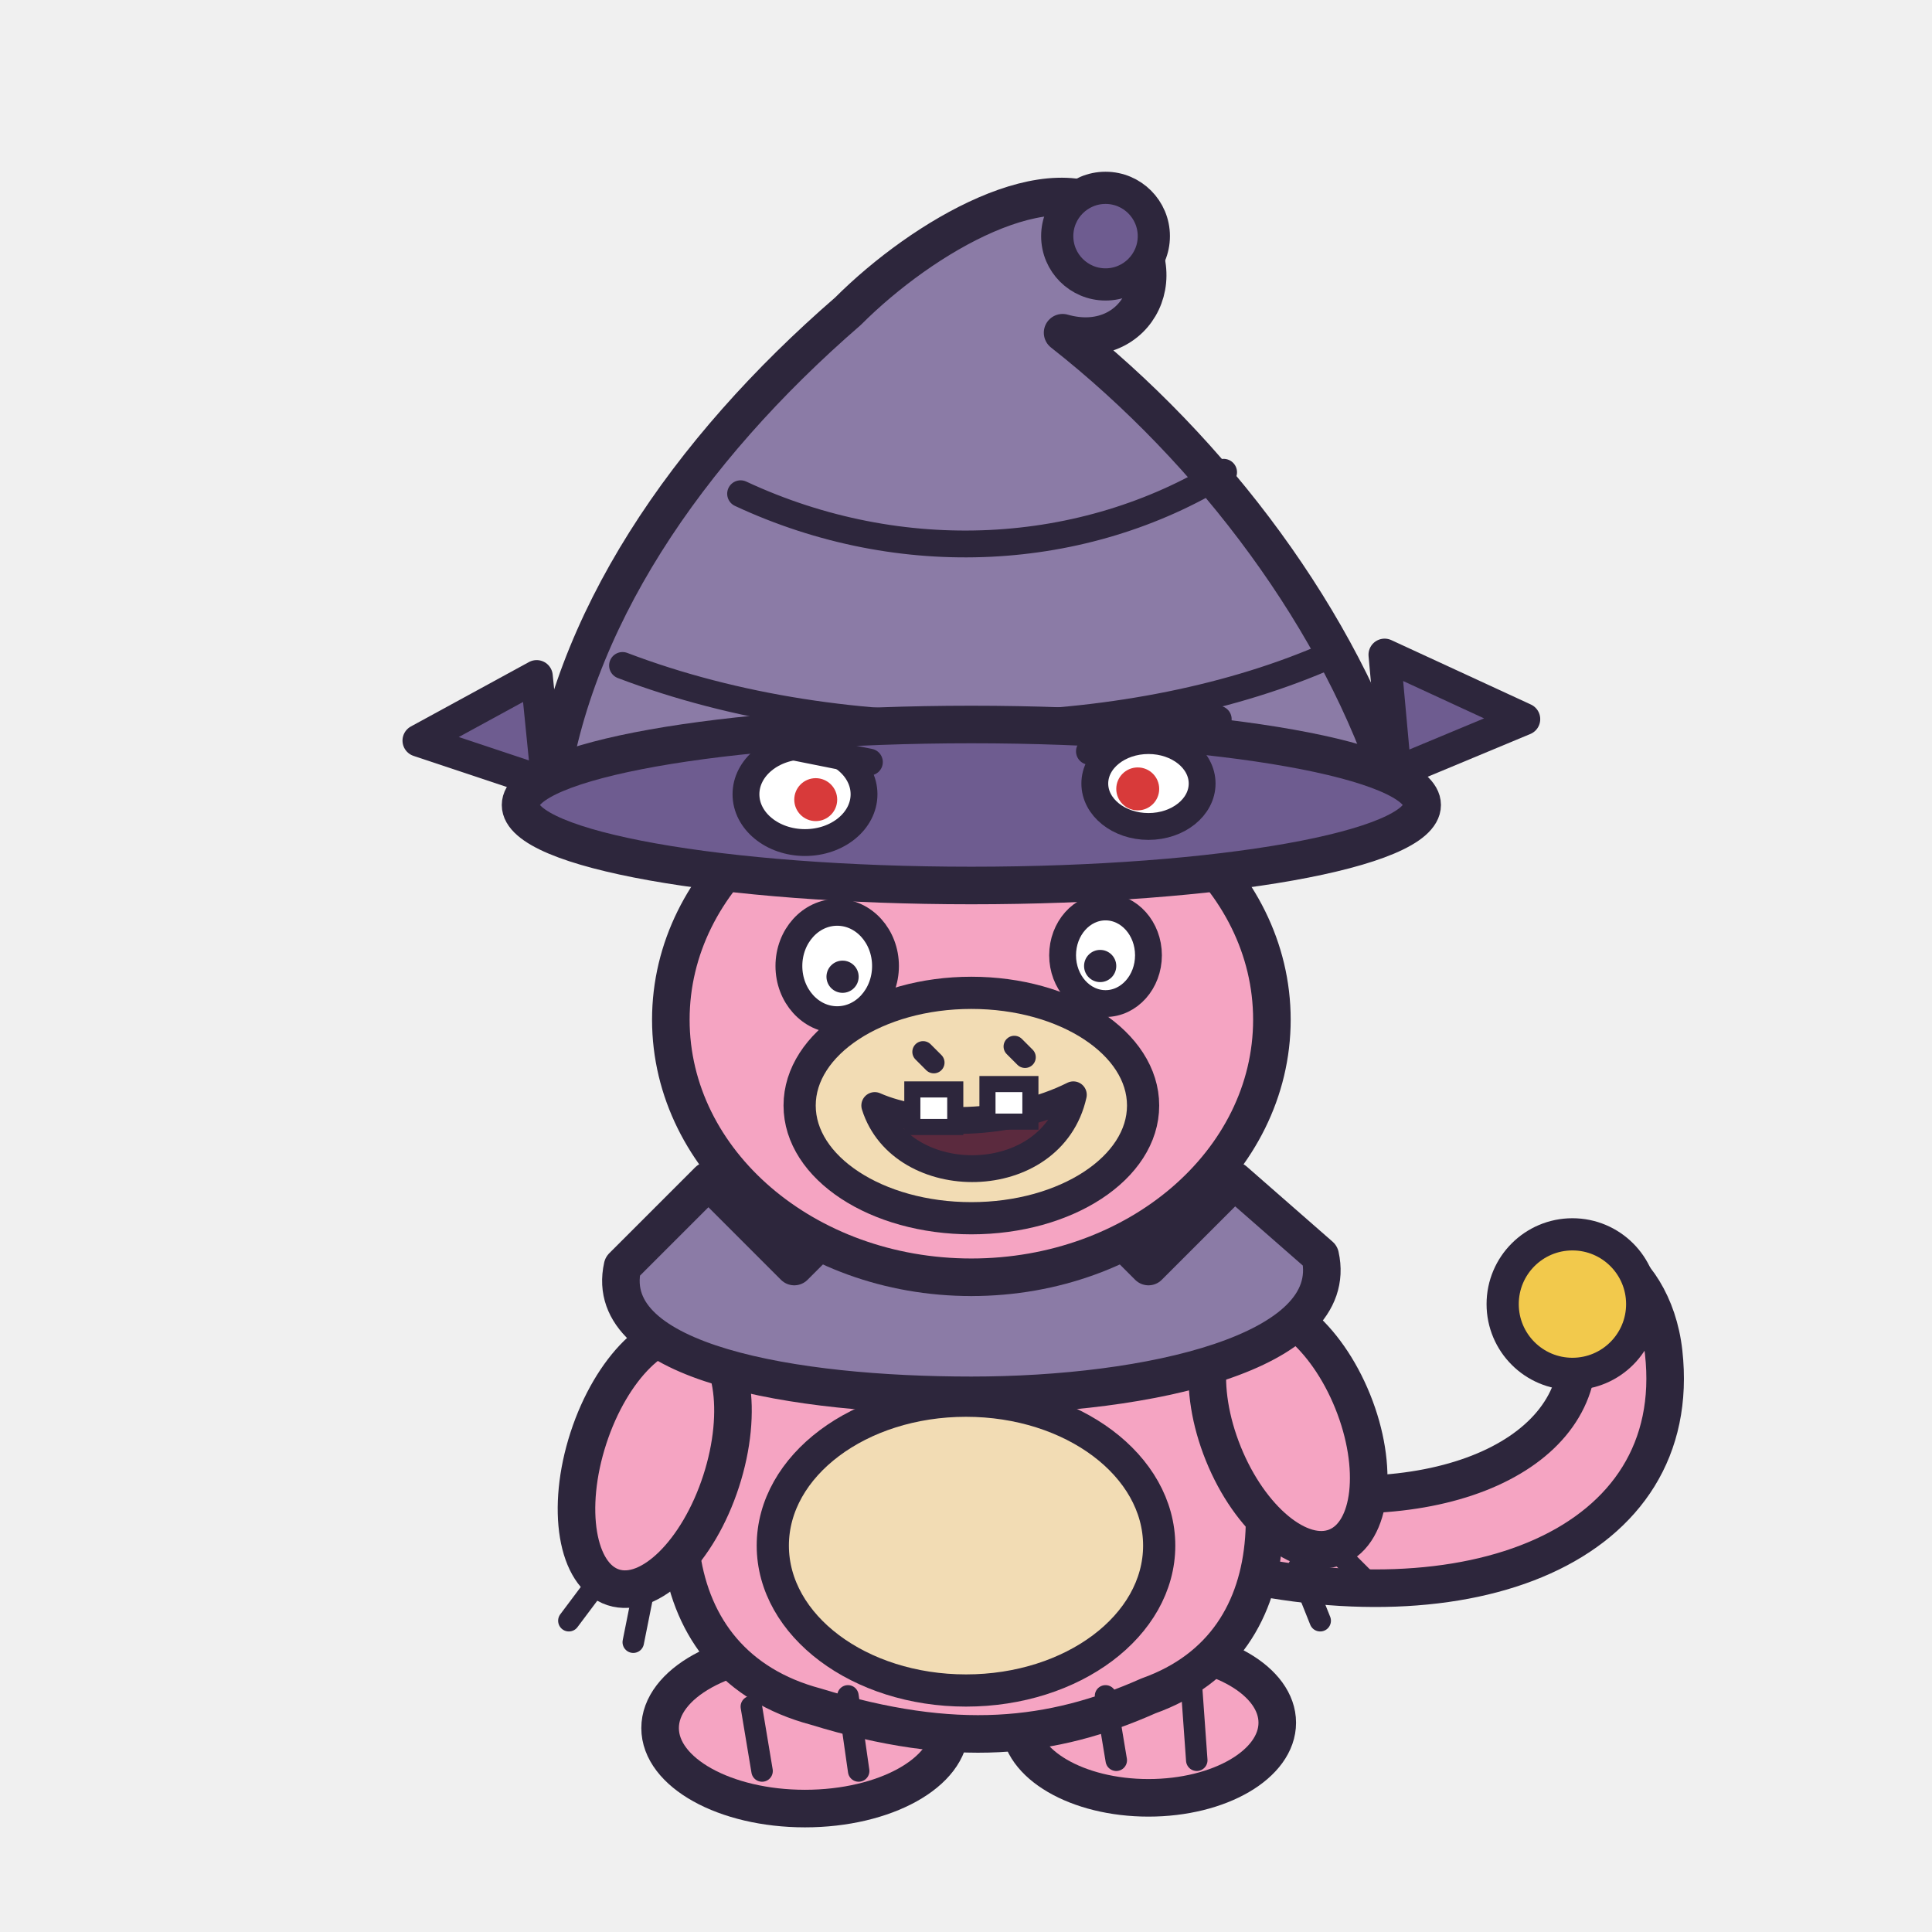
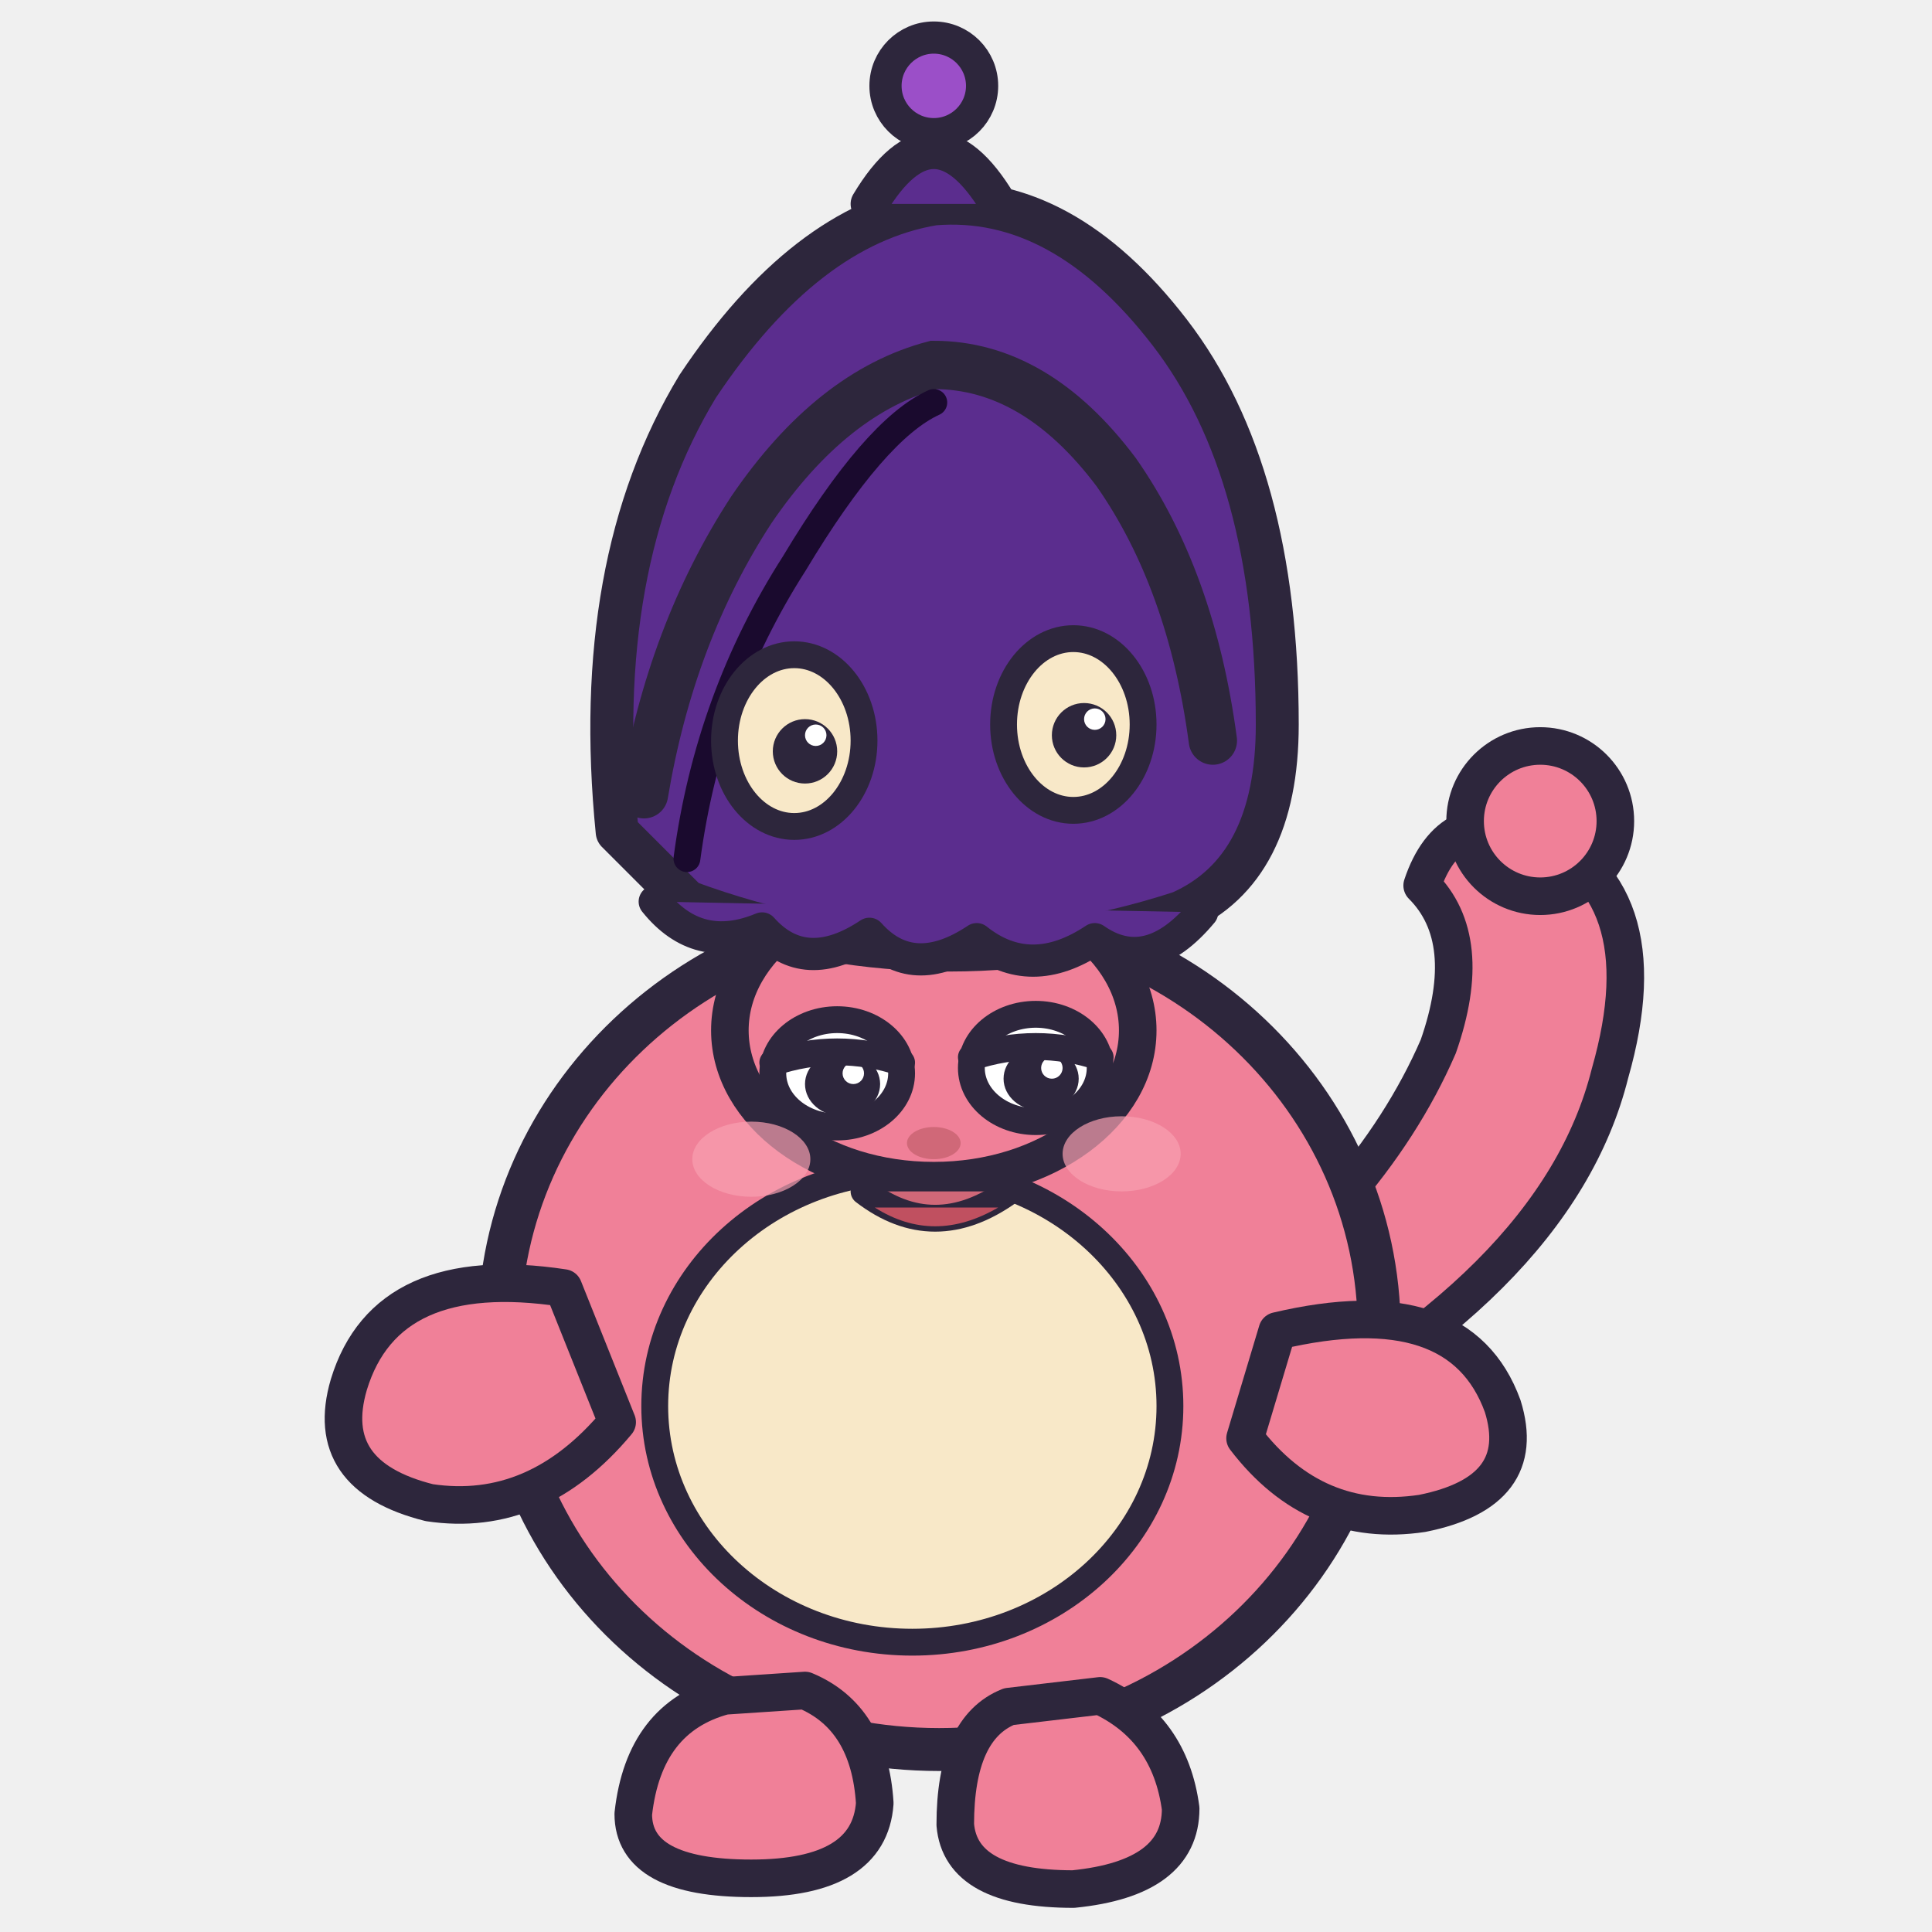
<svg xmlns="http://www.w3.org/2000/svg" viewBox="0 0 360 360">
-   <path d="M226 292 C274 304 314 288 310 252 C308 234 292 226 284 236 C278 244 284 254 294 252 C294 272 266 284 230 276 Z" fill="#F5A4C2" stroke="#2d263c" stroke-width="7" stroke-linejoin="round" stroke-linecap="round" />
-   <circle cx="293" cy="243" r="13" fill="#F2C94C" stroke="#2d263c" stroke-width="6" />
-   <ellipse cx="150" cy="322" rx="27" ry="15" fill="#F5A4C2" stroke="#2d263c" stroke-width="7" />
-   <ellipse cx="214" cy="321" rx="24" ry="14" fill="#F5A4C2" stroke="#2d263c" stroke-width="7" />
-   <path d="M138 244 C120 276 122 310 152 318 C178 326 196 324 214 316 C242 306 240 272 224 244 Z" fill="#F5A4C2" stroke="#2d263c" stroke-width="7" stroke-linejoin="round" />
-   <ellipse cx="122" cy="272" rx="13" ry="25" transform="rotate(18 122 272)" fill="#F5A4C2" stroke="#2d263c" stroke-width="7" />
-   <ellipse cx="240" cy="266" rx="13" ry="24" transform="rotate(-22 240 266)" fill="#F5A4C2" stroke="#2d263c" stroke-width="7" />
-   <path d="M112 294 L106 302 M120 296 L118 306" fill="none" stroke="#2d263c" stroke-width="4" stroke-linecap="round" />
-   <path d="M248 288 L256 296 M242 292 L246 302" fill="none" stroke="#2d263c" stroke-width="4" stroke-linecap="round" />
-   <ellipse cx="180" cy="288" rx="36" ry="27" fill="#F2DCB4" stroke="#2d263c" stroke-width="6" />
-   <path d="M140 318 L142 330 M158 316 L160 330" fill="none" stroke="#2d263c" stroke-width="4" stroke-linecap="round" />
-   <path d="M206 316 L208 328 M222 314 L223 328" fill="none" stroke="#2d263c" stroke-width="4" stroke-linecap="round" />
-   <path d="M116 236 L132 220 L148 236 L164 220 L181 238 L198 220 L214 236 L230 220 L246 234 C250 252 214 260 181 260 C148 260 112 254 116 236 Z" fill="#8B7BA6" stroke="#2d263c" stroke-width="7" stroke-linejoin="round" />
-   <ellipse cx="181" cy="190" rx="56" ry="48" fill="#F5A4C2" stroke="#2d263c" stroke-width="7" />
-   <ellipse cx="181" cy="206" rx="32" ry="21" fill="#F2DCB4" stroke="#2d263c" stroke-width="6" />
-   <ellipse cx="156" cy="180" rx="9" ry="10" fill="#ffffff" stroke="#2d263c" stroke-width="5" />
-   <ellipse cx="206" cy="178" rx="8" ry="9" fill="#ffffff" stroke="#2d263c" stroke-width="5" />
-   <circle cx="157" cy="182" r="3" fill="#2d263c" />
-   <circle cx="205" cy="180" r="3" fill="#2d263c" />
-   <path d="M172 196 L174 198 M189 195 L191 197" fill="none" stroke="#2d263c" stroke-width="4" stroke-linecap="round" />
-   <path d="M163 206 C168 222 196 222 200 204 C188 210 172 210 163 206 Z" fill="#5b2a3e" stroke="#2d263c" stroke-width="5" stroke-linejoin="round" />
-   <rect x="170" y="203" width="8" height="7" fill="#ffffff" stroke="#2d263c" stroke-width="3" />
-   <rect x="184" y="202" width="8" height="7" fill="#ffffff" stroke="#2d263c" stroke-width="3" />
-   <path d="M102 150 C106 116 128 84 158 58 C172 44 196 30 208 40 C220 50 212 66 198 62 C226 84 250 116 260 148 C222 162 140 162 102 150 Z" fill="#8B7BA6" stroke="#2d263c" stroke-width="7" stroke-linejoin="round" />
-   <circle cx="206" cy="44" r="9" fill="#6E5C90" stroke="#2d263c" stroke-width="6" />
-   <path d="M116 124 C158 140 212 138 248 122" fill="none" stroke="#2d263c" stroke-width="5" stroke-linecap="round" />
-   <path d="M138 92 C168 106 202 104 228 88" fill="none" stroke="#2d263c" stroke-width="5" stroke-linecap="round" />
-   <path d="M102 146 L78 138 L100 126 Z" fill="#6E5C90" stroke="#2d263c" stroke-width="6" stroke-linejoin="round" />
-   <path d="M260 144 L284 134 L258 122 Z" fill="#6E5C90" stroke="#2d263c" stroke-width="6" stroke-linejoin="round" />
-   <ellipse cx="181" cy="150" rx="84" ry="15" fill="#6E5C90" stroke="#2d263c" stroke-width="7" />
-   <ellipse cx="150" cy="148" rx="11" ry="9" fill="#ffffff" stroke="#2d263c" stroke-width="5" />
-   <ellipse cx="214" cy="146" rx="10" ry="8" fill="#ffffff" stroke="#2d263c" stroke-width="5" />
-   <circle cx="152" cy="149" r="4" fill="#D83A3A" />
-   <circle cx="212" cy="147" r="4" fill="#D83A3A" />
-   <path d="M137 137 L162 142" fill="none" stroke="#2d263c" stroke-width="5" stroke-linecap="round" />
-   <path d="M227 134 L203 140" fill="none" stroke="#2d263c" stroke-width="5" stroke-linecap="round" />
+   <path d="M 230 270 Q 290 240 300 200 Q 310 165 285 155 Q 270 150 265 165 Q 275 175 268 195 Q 255 225 220 250 Z" fill="#F08098" stroke="#2d263c" stroke-width="7" stroke-linejoin="round" stroke-linecap="round" />
+   <circle cx="287" cy="153" r="14" fill="#F08098" stroke="#2d263c" stroke-width="7" />
+   <ellipse cx="175" cy="248" rx="82" ry="78" fill="#F08098" stroke="#2d263c" stroke-width="8" stroke-linejoin="round" />
+   <ellipse cx="170" cy="262" rx="48" ry="44" fill="#F8E8C8" stroke="#2d263c" stroke-width="5" stroke-linejoin="round" />
+   <path d="M 105 240 Q 72 235 65 258 Q 60 275 80 280 Q 100 283 115 265 Z" fill="#F08098" stroke="#2d263c" stroke-width="7" stroke-linejoin="round" stroke-linecap="round" />
+   <path d="M 238 248 Q 272 240 280 262 Q 285 278 265 282 Q 245 285 232 268 Z" fill="#F08098" stroke="#2d263c" stroke-width="7" stroke-linejoin="round" stroke-linecap="round" />
+   <path d="M 135 316 Q 120 320 118 338 Q 118 350 140 350 Q 162 350 163 336 Q 162 320 150 315 Z" fill="#F08098" stroke="#2d263c" stroke-width="7" stroke-linejoin="round" />
+   <path d="M 188 318 Q 178 322 178 340 Q 179 352 200 352 Q 220 350 220 337 Q 218 322 205 316 Z" fill="#F08098" stroke="#2d263c" stroke-width="7" stroke-linejoin="round" />
+   <ellipse cx="174" cy="192" rx="38" ry="28" fill="#F08098" stroke="#2d263c" stroke-width="7" />
+   <path d="M 115 155 Q 110 105 130 72 Q 150 42 174 38 Q 198 36 218 62 Q 238 88 238 135 Q 238 162 220 170 Q 174 185 128 168 Z" fill="#5B2D8E" stroke="#2d263c" stroke-width="8" stroke-linejoin="round" />
+   <path d="M 120 148 Q 125 118 140 95 Q 155 73 174 68 Q 193 68 208 88 Q 222 108 226 138" fill="none" stroke="#2d263c" stroke-width="9" stroke-linecap="round" />
+   <path d="M 128 160 Q 132 130 148 105 Q 163 80 174 75" fill="none" stroke="#1a0a2e" stroke-width="5" stroke-linecap="round" />
+   <ellipse cx="148" cy="138" rx="13" ry="16" fill="#F8E8C8" stroke="#2d263c" stroke-width="5" />
+   <circle cx="150" cy="140" r="6" fill="#2d263c" />
+   <circle cx="152" cy="137" r="2" fill="white" />
+   <ellipse cx="200" cy="135" rx="13" ry="16" fill="#F8E8C8" stroke="#2d263c" stroke-width="5" />
+   <circle cx="202" cy="137" r="6" fill="#2d263c" />
+   <circle cx="204" cy="134" r="2" fill="white" />
+   <path d="M 122 168 Q 130 178 142 173 Q 150 182 162 174 Q 170 183 182 175 Q 192 183 204 175 Q 214 182 224 170" fill="#5B2D8E" stroke="#2d263c" stroke-width="6" stroke-linecap="round" stroke-linejoin="round" />
+   <ellipse cx="156" cy="200" rx="12" ry="10" fill="white" stroke="#2d263c" stroke-width="5" />
+   <ellipse cx="157" cy="202" rx="7" ry="6" fill="#2d263c" />
+   <circle cx="159" cy="200" r="2" fill="white" />
+   <path d="M 144 198 Q 156 194 168 198" fill="none" stroke="#2d263c" stroke-width="5" stroke-linecap="round" />
+   <ellipse cx="193" cy="199" rx="12" ry="10" fill="white" stroke="#2d263c" stroke-width="5" />
+   <ellipse cx="194" cy="201" rx="7" ry="6" fill="#2d263c" />
+   <circle cx="196" cy="199" r="2" fill="white" />
+   <path d="M 181 197 Q 193 193 205 197" fill="none" stroke="#2d263c" stroke-width="5" stroke-linecap="round" />
+   <ellipse cx="174" cy="213" rx="5" ry="3" fill="#d06878" />
+   <path d="M 161 222 Q 174 232 188 222" fill="#d06878" stroke="#2d263c" stroke-width="5" stroke-linecap="round" />
+   <path d="M 163 225 Q 174 232 186 225" fill="#c05060" stroke="none" />
+   <ellipse cx="140" cy="216" rx="11" ry="7" fill="#F8A0B0" opacity="0.7" />
+   <ellipse cx="209" cy="215" rx="11" ry="7" fill="#F8A0B0" opacity="0.7" />
+   <path d="M 162 38 Q 174 18 186 38" fill="#5B2D8E" stroke="#2d263c" stroke-width="7" stroke-linejoin="round" stroke-linecap="round" />
+   <circle cx="174" cy="16" r="9" fill="#9B4FC8" stroke="#2d263c" stroke-width="6" />
</svg>
